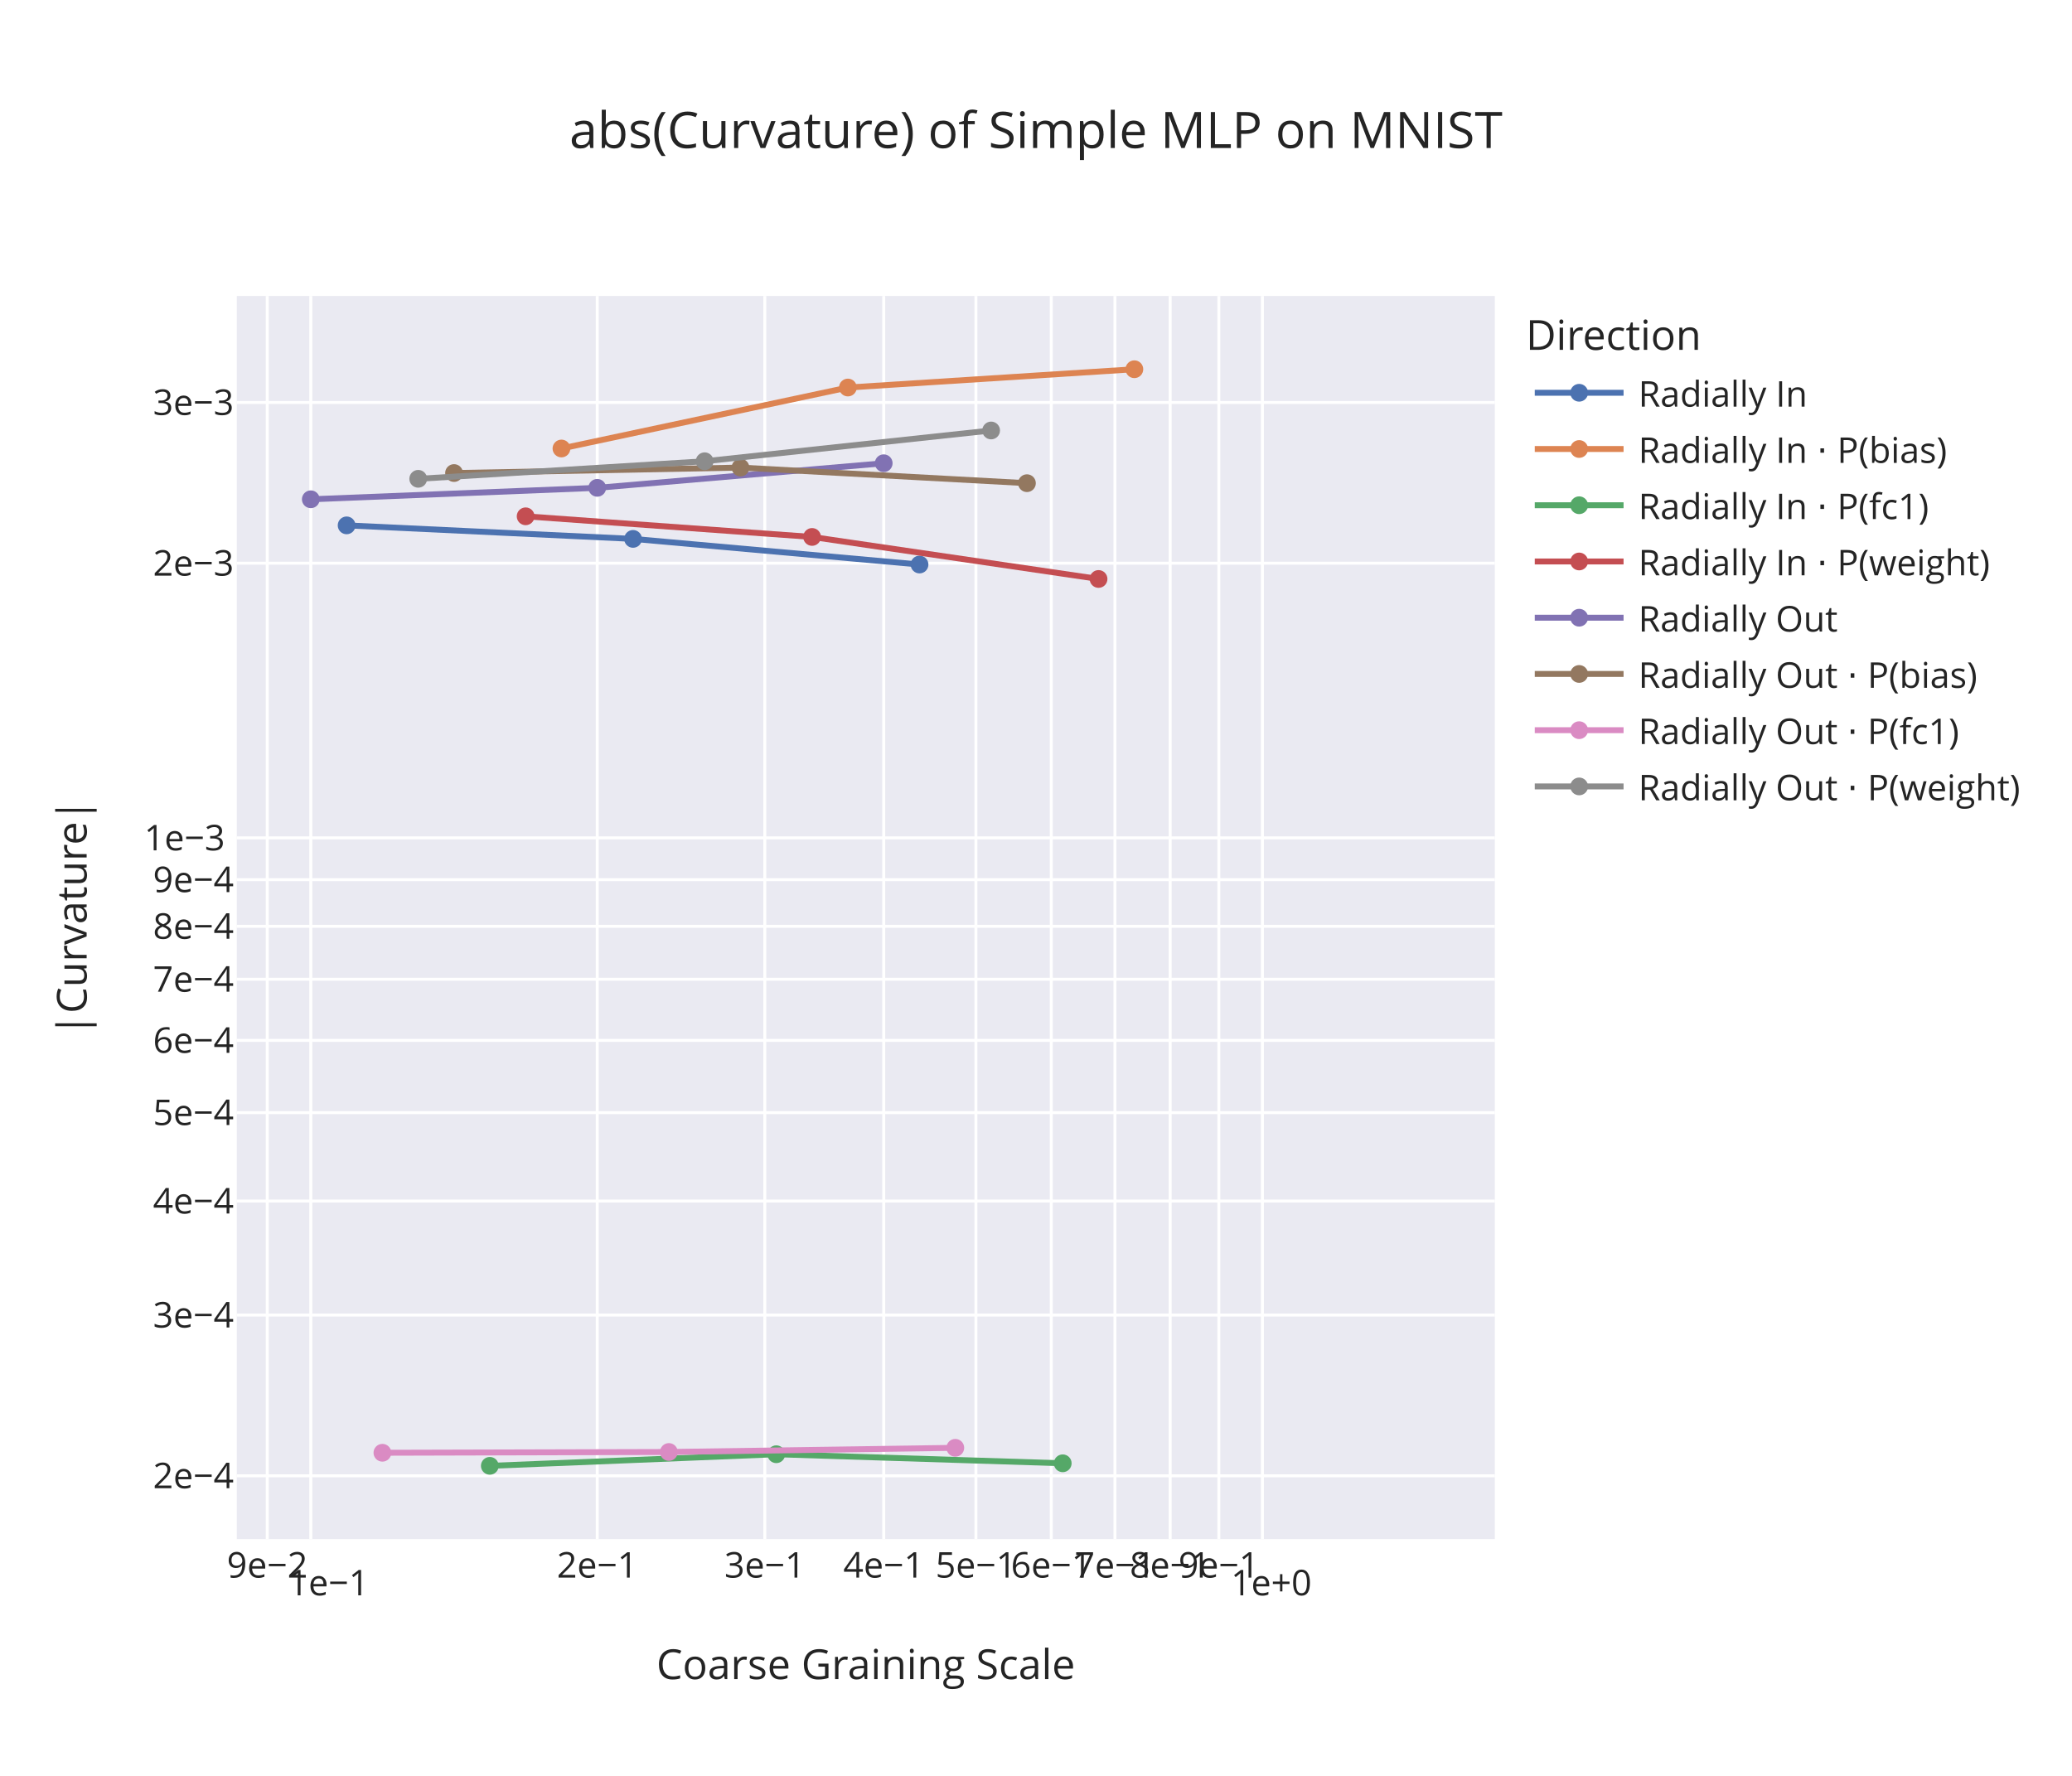
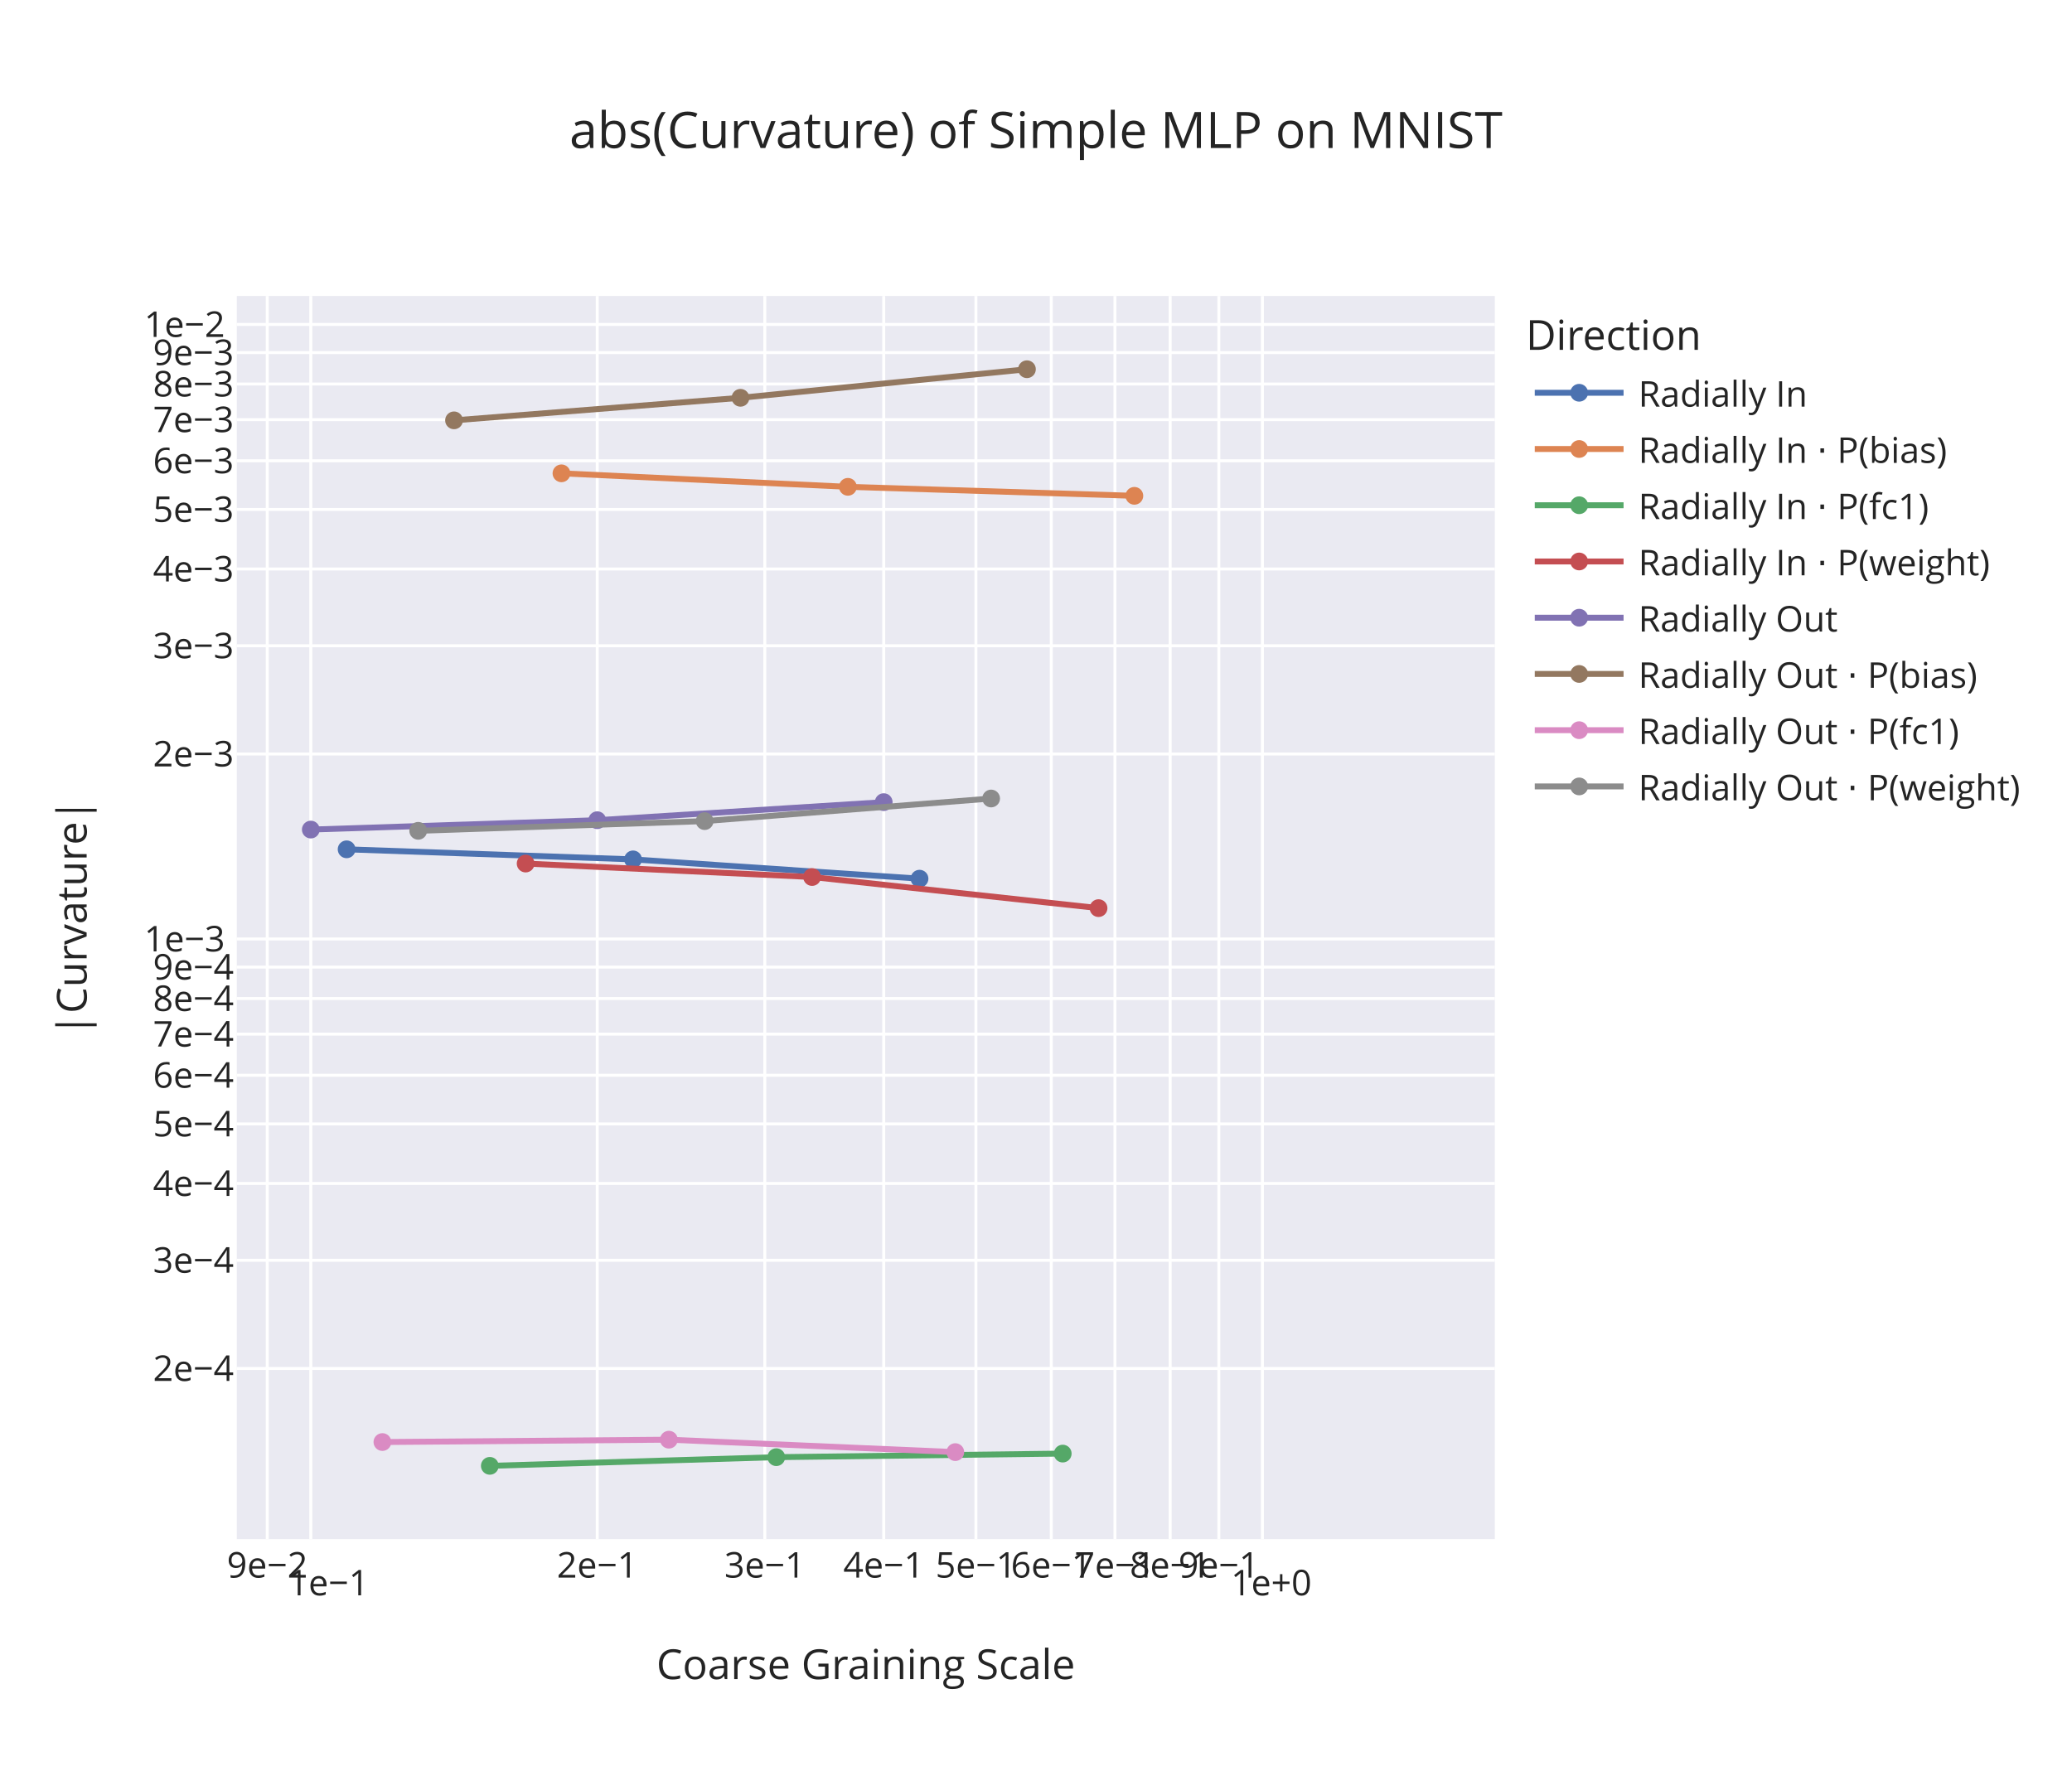
<svg xmlns="http://www.w3.org/2000/svg" class="main-svg" width="700" height="600" style="" viewBox="0 0 700 600">
  <rect x="0" y="0" width="700" height="600" style="fill: rgb(255, 255, 255); fill-opacity: 1;" />
-   <defs id="defs-82011e">
+   <defs id="defs-c6f35c">
    <g class="clips">
-       <clipPath id="clip82011exyplot" class="plotclip">
+       <clipPath id="clipc6f35cxyplot" class="plotclip">
        <rect width="425" height="420" />
      </clipPath>
-       <clipPath class="axesclip" id="clip82011ex">
+       <clipPath class="axesclip" id="clipc6f35cx">
        <rect x="80" y="0" width="425" height="600" />
      </clipPath>
-       <clipPath class="axesclip" id="clip82011ey">
+       <clipPath class="axesclip" id="clipc6f35cy">
        <rect x="0" y="100" width="700" height="420" />
      </clipPath>
-       <clipPath class="axesclip" id="clip82011exy">
+       <clipPath class="axesclip" id="clipc6f35cxy">
        <rect x="80" y="100" width="425" height="420" />
      </clipPath>
    </g>
    <g class="gradients" />
    <g class="patterns" />
  </defs>
  <g class="bglayer">
    <rect class="bg" x="80" y="100" width="425" height="420" style="fill: rgb(234, 234, 242); fill-opacity: 1; stroke-width: 0;" />
  </g>
  <g class="layer-below">
    <g class="imagelayer" />
    <g class="shapelayer" />
  </g>
  <g class="cartesianlayer">
    <g class="subplot xy">
      <g class="layer-subplot">
        <g class="shapelayer" />
        <g class="imagelayer" />
      </g>
      <g class="minor-gridlayer">
        <g class="x" />
        <g class="y" />
      </g>
      <g class="gridlayer">
        <g class="x">
          <path class="xgrid crisp" transform="translate(90.29,0)" d="M0,100v420" style="stroke: rgb(255, 255, 255); stroke-opacity: 1; stroke-width: 1px;" />
          <path class="xgrid crisp" transform="translate(105,0)" d="M0,100v420" style="stroke: rgb(255, 255, 255); stroke-opacity: 1; stroke-width: 1px;" />
          <path class="xgrid crisp" transform="translate(201.77,0)" d="M0,100v420" style="stroke: rgb(255, 255, 255); stroke-opacity: 1; stroke-width: 1px;" />
          <path class="xgrid crisp" transform="translate(258.38,0)" d="M0,100v420" style="stroke: rgb(255, 255, 255); stroke-opacity: 1; stroke-width: 1px;" />
          <path class="xgrid crisp" transform="translate(298.55,0)" d="M0,100v420" style="stroke: rgb(255, 255, 255); stroke-opacity: 1; stroke-width: 1px;" />
          <path class="xgrid crisp" transform="translate(329.7,0)" d="M0,100v420" style="stroke: rgb(255, 255, 255); stroke-opacity: 1; stroke-width: 1px;" />
          <path class="xgrid crisp" transform="translate(355.16,0)" d="M0,100v420" style="stroke: rgb(255, 255, 255); stroke-opacity: 1; stroke-width: 1px;" />
          <path class="xgrid crisp" transform="translate(376.68,0)" d="M0,100v420" style="stroke: rgb(255, 255, 255); stroke-opacity: 1; stroke-width: 1px;" />
          <path class="xgrid crisp" transform="translate(395.32,0)" d="M0,100v420" style="stroke: rgb(255, 255, 255); stroke-opacity: 1; stroke-width: 1px;" />
          <path class="xgrid crisp" transform="translate(411.77,0)" d="M0,100v420" style="stroke: rgb(255, 255, 255); stroke-opacity: 1; stroke-width: 1px;" />
          <path class="xgrid crisp" transform="translate(426.48,0)" d="M0,100v420" style="stroke: rgb(255, 255, 255); stroke-opacity: 1; stroke-width: 1px;" />
        </g>
        <g class="y">
-           <path class="ygrid crisp" transform="translate(0,498.61)" d="M80,0h425" style="stroke: rgb(255, 255, 255); stroke-opacity: 1; stroke-width: 1px;" />
-           <path class="ygrid crisp" transform="translate(0,444.31)" d="M80,0h425" style="stroke: rgb(255, 255, 255); stroke-opacity: 1; stroke-width: 1px;" />
-           <path class="ygrid crisp" transform="translate(0,405.79)" d="M80,0h425" style="stroke: rgb(255, 255, 255); stroke-opacity: 1; stroke-width: 1px;" />
-           <path class="ygrid crisp" transform="translate(0,375.91)" d="M80,0h425" style="stroke: rgb(255, 255, 255); stroke-opacity: 1; stroke-width: 1px;" />
-           <path class="ygrid crisp" transform="translate(0,351.5)" d="M80,0h425" style="stroke: rgb(255, 255, 255); stroke-opacity: 1; stroke-width: 1px;" />
-           <path class="ygrid crisp" transform="translate(0,330.85)" d="M80,0h425" style="stroke: rgb(255, 255, 255); stroke-opacity: 1; stroke-width: 1px;" />
-           <path class="ygrid crisp" transform="translate(0,312.97)" d="M80,0h425" style="stroke: rgb(255, 255, 255); stroke-opacity: 1; stroke-width: 1px;" />
-           <path class="ygrid crisp" transform="translate(0,297.2)" d="M80,0h425" style="stroke: rgb(255, 255, 255); stroke-opacity: 1; stroke-width: 1px;" />
-           <path class="ygrid crisp" transform="translate(0,283.09)" d="M80,0h425" style="stroke: rgb(255, 255, 255); stroke-opacity: 1; stroke-width: 1px;" />
-           <path class="ygrid crisp" transform="translate(0,190.28)" d="M80,0h425" style="stroke: rgb(255, 255, 255); stroke-opacity: 1; stroke-width: 1px;" />
-           <path class="ygrid crisp" transform="translate(0,135.98)" d="M80,0h425" style="stroke: rgb(255, 255, 255); stroke-opacity: 1; stroke-width: 1px;" />
+           <path class="ygrid crisp" transform="translate(0,462.35)" d="M80,0h425" style="stroke: rgb(255, 255, 255); stroke-opacity: 1; stroke-width: 1px;" />
+           <path class="ygrid crisp" transform="translate(0,425.79)" d="M80,0h425" style="stroke: rgb(255, 255, 255); stroke-opacity: 1; stroke-width: 1px;" />
+           <path class="ygrid crisp" transform="translate(0,399.85)" d="M80,0h425" style="stroke: rgb(255, 255, 255); stroke-opacity: 1; stroke-width: 1px;" />
+           <path class="ygrid crisp" transform="translate(0,379.73)" d="M80,0h425" style="stroke: rgb(255, 255, 255); stroke-opacity: 1; stroke-width: 1px;" />
+           <path class="ygrid crisp" transform="translate(0,363.29)" d="M80,0h425" style="stroke: rgb(255, 255, 255); stroke-opacity: 1; stroke-width: 1px;" />
+           <path class="ygrid crisp" transform="translate(0,349.39)" d="M80,0h425" style="stroke: rgb(255, 255, 255); stroke-opacity: 1; stroke-width: 1px;" />
+           <path class="ygrid crisp" transform="translate(0,337.36)" d="M80,0h425" style="stroke: rgb(255, 255, 255); stroke-opacity: 1; stroke-width: 1px;" />
+           <path class="ygrid crisp" transform="translate(0,326.74)" d="M80,0h425" style="stroke: rgb(255, 255, 255); stroke-opacity: 1; stroke-width: 1px;" />
+           <path class="ygrid crisp" transform="translate(0,317.24)" d="M80,0h425" style="stroke: rgb(255, 255, 255); stroke-opacity: 1; stroke-width: 1px;" />
+           <path class="ygrid crisp" transform="translate(0,254.74)" d="M80,0h425" style="stroke: rgb(255, 255, 255); stroke-opacity: 1; stroke-width: 1px;" />
+           <path class="ygrid crisp" transform="translate(0,218.18)" d="M80,0h425" style="stroke: rgb(255, 255, 255); stroke-opacity: 1; stroke-width: 1px;" />
+           <path class="ygrid crisp" transform="translate(0,192.24)" d="M80,0h425" style="stroke: rgb(255, 255, 255); stroke-opacity: 1; stroke-width: 1px;" />
+           <path class="ygrid crisp" transform="translate(0,172.12)" d="M80,0h425" style="stroke: rgb(255, 255, 255); stroke-opacity: 1; stroke-width: 1px;" />
+           <path class="ygrid crisp" transform="translate(0,155.68)" d="M80,0h425" style="stroke: rgb(255, 255, 255); stroke-opacity: 1; stroke-width: 1px;" />
+           <path class="ygrid crisp" transform="translate(0,141.78)" d="M80,0h425" style="stroke: rgb(255, 255, 255); stroke-opacity: 1; stroke-width: 1px;" />
+           <path class="ygrid crisp" transform="translate(0,129.74)" d="M80,0h425" style="stroke: rgb(255, 255, 255); stroke-opacity: 1; stroke-width: 1px;" />
+           <path class="ygrid crisp" transform="translate(0,119.12)" d="M80,0h425" style="stroke: rgb(255, 255, 255); stroke-opacity: 1; stroke-width: 1px;" />
+           <path class="ygrid crisp" transform="translate(0,109.62)" d="M80,0h425" style="stroke: rgb(255, 255, 255); stroke-opacity: 1; stroke-width: 1px;" />
        </g>
      </g>
      <g class="zerolinelayer" />
      <g class="layer-between">
        <g class="shapelayer" />
        <g class="imagelayer" />
      </g>
      <path class="xlines-below" />
      <path class="ylines-below" />
      <g class="overlines-below" />
      <g class="xaxislayer-below" />
      <g class="yaxislayer-below" />
      <g class="overaxes-below" />
-       <g class="plot" transform="translate(80,100)" clip-path="url(#clip82011exyplot)">
+       <g class="plot" transform="translate(80,100)" clip-path="url(#clipc6f35cxyplot)">
        <g class="scatterlayer mlayer">
-           <g class="trace scatter trace6fcecc" style="stroke-miterlimit: 2; opacity: 1;">
-             <g class="fills" />
-             <g class="errorbars" />
-             <g class="lines">
-               <path class="js-line" d="M37.1,77.5L133.87,82.07L230.65,90.73" style="vector-effect: none; fill: none; stroke: rgb(76, 114, 176); stroke-opacity: 1; stroke-width: 2px; opacity: 1;" />
-             </g>
-             <g class="points">
-               <path class="point" transform="translate(37.1,77.5)" d="M3,0A3,3 0 1,1 0,-3A3,3 0 0,1 3,0Z" style="opacity: 1; stroke-width: 0px; fill: rgb(76, 114, 176); fill-opacity: 1;" />
-               <path class="point" transform="translate(133.87,82.07)" d="M3,0A3,3 0 1,1 0,-3A3,3 0 0,1 3,0Z" style="opacity: 1; stroke-width: 0px; fill: rgb(76, 114, 176); fill-opacity: 1;" />
-               <path class="point" transform="translate(230.65,90.73)" d="M3,0A3,3 0 1,1 0,-3A3,3 0 0,1 3,0Z" style="opacity: 1; stroke-width: 0px; fill: rgb(76, 114, 176); fill-opacity: 1;" />
-             </g>
-             <g class="text" />
-           </g>
-           <g class="trace scatter trace7fd106" style="stroke-miterlimit: 2; opacity: 1;">
-             <g class="fills" />
-             <g class="errorbars" />
-             <g class="lines">
-               <path class="js-line" d="M109.68,51.53L206.45,30.93L303.23,24.75" style="vector-effect: none; fill: none; stroke: rgb(221, 132, 82); stroke-opacity: 1; stroke-width: 2px; opacity: 1;" />
-             </g>
-             <g class="points">
-               <path class="point" transform="translate(109.68,51.53)" d="M3,0A3,3 0 1,1 0,-3A3,3 0 0,1 3,0Z" style="opacity: 1; stroke-width: 0px; fill: rgb(221, 132, 82); fill-opacity: 1;" />
-               <path class="point" transform="translate(206.45,30.93)" d="M3,0A3,3 0 1,1 0,-3A3,3 0 0,1 3,0Z" style="opacity: 1; stroke-width: 0px; fill: rgb(221, 132, 82); fill-opacity: 1;" />
-               <path class="point" transform="translate(303.23,24.75)" d="M3,0A3,3 0 1,1 0,-3A3,3 0 0,1 3,0Z" style="opacity: 1; stroke-width: 0px; fill: rgb(221, 132, 82); fill-opacity: 1;" />
-             </g>
-             <g class="text" />
-           </g>
-           <g class="trace scatter tracece3766" style="stroke-miterlimit: 2; opacity: 1;">
-             <g class="fills" />
-             <g class="errorbars" />
-             <g class="lines">
-               <path class="js-line" d="M85.48,395.25L182.26,391.33L279.03,394.39" style="vector-effect: none; fill: none; stroke: rgb(85, 168, 104); stroke-opacity: 1; stroke-width: 2px; opacity: 1;" />
+           <g class="trace scatter traceed9db6" style="stroke-miterlimit: 2; opacity: 1;">
+             <g class="fills" />
+             <g class="errorbars" />
+             <g class="lines">
+               <path class="js-line" d="M37.1,186.95L133.87,190.35L230.65,196.87" style="vector-effect: none; fill: none; stroke: rgb(76, 114, 176); stroke-opacity: 1; stroke-width: 2px; opacity: 1;" />
+             </g>
+             <g class="points">
+               <path class="point" transform="translate(37.1,186.95)" d="M3,0A3,3 0 1,1 0,-3A3,3 0 0,1 3,0Z" style="opacity: 1; stroke-width: 0px; fill: rgb(76, 114, 176); fill-opacity: 1;" />
+               <path class="point" transform="translate(133.87,190.35)" d="M3,0A3,3 0 1,1 0,-3A3,3 0 0,1 3,0Z" style="opacity: 1; stroke-width: 0px; fill: rgb(76, 114, 176); fill-opacity: 1;" />
+               <path class="point" transform="translate(230.65,196.87)" d="M3,0A3,3 0 1,1 0,-3A3,3 0 0,1 3,0Z" style="opacity: 1; stroke-width: 0px; fill: rgb(76, 114, 176); fill-opacity: 1;" />
+             </g>
+             <g class="text" />
+           </g>
+           <g class="trace scatter tracef8fa73" style="stroke-miterlimit: 2; opacity: 1;">
+             <g class="fills" />
+             <g class="errorbars" />
+             <g class="lines">
+               <path class="js-line" d="M109.68,59.92L206.45,64.48L303.23,67.52" style="vector-effect: none; fill: none; stroke: rgb(221, 132, 82); stroke-opacity: 1; stroke-width: 2px; opacity: 1;" />
+             </g>
+             <g class="points">
+               <path class="point" transform="translate(109.68,59.92)" d="M3,0A3,3 0 1,1 0,-3A3,3 0 0,1 3,0Z" style="opacity: 1; stroke-width: 0px; fill: rgb(221, 132, 82); fill-opacity: 1;" />
+               <path class="point" transform="translate(206.45,64.48)" d="M3,0A3,3 0 1,1 0,-3A3,3 0 0,1 3,0Z" style="opacity: 1; stroke-width: 0px; fill: rgb(221, 132, 82); fill-opacity: 1;" />
+               <path class="point" transform="translate(303.23,67.52)" d="M3,0A3,3 0 1,1 0,-3A3,3 0 0,1 3,0Z" style="opacity: 1; stroke-width: 0px; fill: rgb(221, 132, 82); fill-opacity: 1;" />
+             </g>
+             <g class="text" />
+           </g>
+           <g class="trace scatter trace985f69" style="stroke-miterlimit: 2; opacity: 1;">
+             <g class="fills" />
+             <g class="errorbars" />
+             <g class="lines">
+               <path class="js-line" d="M85.48,395.25L182.26,392.32L279.03,391.11" style="vector-effect: none; fill: none; stroke: rgb(85, 168, 104); stroke-opacity: 1; stroke-width: 2px; opacity: 1;" />
            </g>
            <g class="points">
              <path class="point" transform="translate(85.48,395.25)" d="M3,0A3,3 0 1,1 0,-3A3,3 0 0,1 3,0Z" style="opacity: 1; stroke-width: 0px; fill: rgb(85, 168, 104); fill-opacity: 1;" />
-               <path class="point" transform="translate(182.26,391.33)" d="M3,0A3,3 0 1,1 0,-3A3,3 0 0,1 3,0Z" style="opacity: 1; stroke-width: 0px; fill: rgb(85, 168, 104); fill-opacity: 1;" />
-               <path class="point" transform="translate(279.03,394.39)" d="M3,0A3,3 0 1,1 0,-3A3,3 0 0,1 3,0Z" style="opacity: 1; stroke-width: 0px; fill: rgb(85, 168, 104); fill-opacity: 1;" />
-             </g>
-             <g class="text" />
-           </g>
-           <g class="trace scatter trace4b8c9d" style="stroke-miterlimit: 2; opacity: 1;">
-             <g class="fills" />
-             <g class="errorbars" />
-             <g class="lines">
-               <path class="js-line" d="M97.58,74.44L194.35,81.41L291.13,95.61" style="vector-effect: none; fill: none; stroke: rgb(196, 78, 82); stroke-opacity: 1; stroke-width: 2px; opacity: 1;" />
-             </g>
-             <g class="points">
-               <path class="point" transform="translate(97.58,74.44)" d="M3,0A3,3 0 1,1 0,-3A3,3 0 0,1 3,0Z" style="opacity: 1; stroke-width: 0px; fill: rgb(196, 78, 82); fill-opacity: 1;" />
-               <path class="point" transform="translate(194.35,81.41)" d="M3,0A3,3 0 1,1 0,-3A3,3 0 0,1 3,0Z" style="opacity: 1; stroke-width: 0px; fill: rgb(196, 78, 82); fill-opacity: 1;" />
-               <path class="point" transform="translate(291.13,95.61)" d="M3,0A3,3 0 1,1 0,-3A3,3 0 0,1 3,0Z" style="opacity: 1; stroke-width: 0px; fill: rgb(196, 78, 82); fill-opacity: 1;" />
-             </g>
-             <g class="text" />
-           </g>
-           <g class="trace scatter traced49576" style="stroke-miterlimit: 2; opacity: 1;">
-             <g class="fills" />
-             <g class="errorbars" />
-             <g class="lines">
-               <path class="js-line" d="M25,68.69L121.77,64.82L218.55,56.51" style="vector-effect: none; fill: none; stroke: rgb(129, 114, 179); stroke-opacity: 1; stroke-width: 2px; opacity: 1;" />
-             </g>
-             <g class="points">
-               <path class="point" transform="translate(25,68.69)" d="M3,0A3,3 0 1,1 0,-3A3,3 0 0,1 3,0Z" style="opacity: 1; stroke-width: 0px; fill: rgb(129, 114, 179); fill-opacity: 1;" />
-               <path class="point" transform="translate(121.77,64.82)" d="M3,0A3,3 0 1,1 0,-3A3,3 0 0,1 3,0Z" style="opacity: 1; stroke-width: 0px; fill: rgb(129, 114, 179); fill-opacity: 1;" />
-               <path class="point" transform="translate(218.55,56.51)" d="M3,0A3,3 0 1,1 0,-3A3,3 0 0,1 3,0Z" style="opacity: 1; stroke-width: 0px; fill: rgb(129, 114, 179); fill-opacity: 1;" />
-             </g>
-             <g class="text" />
-           </g>
-           <g class="trace scatter trace30a9d6" style="stroke-miterlimit: 2; opacity: 1;">
-             <g class="fills" />
-             <g class="errorbars" />
-             <g class="lines">
-               <path class="js-line" d="M73.39,59.82L170.16,57.98L266.94,63.25" style="vector-effect: none; fill: none; stroke: rgb(147, 120, 96); stroke-opacity: 1; stroke-width: 2px; opacity: 1;" />
-             </g>
-             <g class="points">
-               <path class="point" transform="translate(73.39,59.82)" d="M3,0A3,3 0 1,1 0,-3A3,3 0 0,1 3,0Z" style="opacity: 1; stroke-width: 0px; fill: rgb(147, 120, 96); fill-opacity: 1;" />
-               <path class="point" transform="translate(170.16,57.98)" d="M3,0A3,3 0 1,1 0,-3A3,3 0 0,1 3,0Z" style="opacity: 1; stroke-width: 0px; fill: rgb(147, 120, 96); fill-opacity: 1;" />
-               <path class="point" transform="translate(266.94,63.25)" d="M3,0A3,3 0 1,1 0,-3A3,3 0 0,1 3,0Z" style="opacity: 1; stroke-width: 0px; fill: rgb(147, 120, 96); fill-opacity: 1;" />
-             </g>
-             <g class="text" />
-           </g>
-           <g class="trace scatter trace7ef0ff" style="stroke-miterlimit: 2; opacity: 1;">
-             <g class="fills" />
-             <g class="errorbars" />
-             <g class="lines">
-               <path class="js-line" d="M49.19,390.83L145.97,390.57L242.74,389.16" style="vector-effect: none; fill: none; stroke: rgb(218, 139, 195); stroke-opacity: 1; stroke-width: 2px; opacity: 1;" />
-             </g>
-             <g class="points">
-               <path class="point" transform="translate(49.19,390.83)" d="M3,0A3,3 0 1,1 0,-3A3,3 0 0,1 3,0Z" style="opacity: 1; stroke-width: 0px; fill: rgb(218, 139, 195); fill-opacity: 1;" />
-               <path class="point" transform="translate(145.97,390.57)" d="M3,0A3,3 0 1,1 0,-3A3,3 0 0,1 3,0Z" style="opacity: 1; stroke-width: 0px; fill: rgb(218, 139, 195); fill-opacity: 1;" />
-               <path class="point" transform="translate(242.74,389.16)" d="M3,0A3,3 0 1,1 0,-3A3,3 0 0,1 3,0Z" style="opacity: 1; stroke-width: 0px; fill: rgb(218, 139, 195); fill-opacity: 1;" />
-             </g>
-             <g class="text" />
-           </g>
-           <g class="trace scatter traceb7756c" style="stroke-miterlimit: 2; opacity: 1;">
-             <g class="fills" />
-             <g class="errorbars" />
-             <g class="lines">
-               <path class="js-line" d="M61.29,61.77L158.06,55.84L254.84,45.44" style="vector-effect: none; fill: none; stroke: rgb(140, 140, 140); stroke-opacity: 1; stroke-width: 2px; opacity: 1;" />
-             </g>
-             <g class="points">
-               <path class="point" transform="translate(61.29,61.77)" d="M3,0A3,3 0 1,1 0,-3A3,3 0 0,1 3,0Z" style="opacity: 1; stroke-width: 0px; fill: rgb(140, 140, 140); fill-opacity: 1;" />
-               <path class="point" transform="translate(158.06,55.84)" d="M3,0A3,3 0 1,1 0,-3A3,3 0 0,1 3,0Z" style="opacity: 1; stroke-width: 0px; fill: rgb(140, 140, 140); fill-opacity: 1;" />
-               <path class="point" transform="translate(254.84,45.44)" d="M3,0A3,3 0 1,1 0,-3A3,3 0 0,1 3,0Z" style="opacity: 1; stroke-width: 0px; fill: rgb(140, 140, 140); fill-opacity: 1;" />
+               <path class="point" transform="translate(182.26,392.32)" d="M3,0A3,3 0 1,1 0,-3A3,3 0 0,1 3,0Z" style="opacity: 1; stroke-width: 0px; fill: rgb(85, 168, 104); fill-opacity: 1;" />
+               <path class="point" transform="translate(279.03,391.11)" d="M3,0A3,3 0 1,1 0,-3A3,3 0 0,1 3,0Z" style="opacity: 1; stroke-width: 0px; fill: rgb(85, 168, 104); fill-opacity: 1;" />
+             </g>
+             <g class="text" />
+           </g>
+           <g class="trace scatter tracebc43c8" style="stroke-miterlimit: 2; opacity: 1;">
+             <g class="fills" />
+             <g class="errorbars" />
+             <g class="lines">
+               <path class="js-line" d="M97.58,191.76L194.35,196.31L291.13,206.82" style="vector-effect: none; fill: none; stroke: rgb(196, 78, 82); stroke-opacity: 1; stroke-width: 2px; opacity: 1;" />
+             </g>
+             <g class="points">
+               <path class="point" transform="translate(97.58,191.76)" d="M3,0A3,3 0 1,1 0,-3A3,3 0 0,1 3,0Z" style="opacity: 1; stroke-width: 0px; fill: rgb(196, 78, 82); fill-opacity: 1;" />
+               <path class="point" transform="translate(194.35,196.31)" d="M3,0A3,3 0 1,1 0,-3A3,3 0 0,1 3,0Z" style="opacity: 1; stroke-width: 0px; fill: rgb(196, 78, 82); fill-opacity: 1;" />
+               <path class="point" transform="translate(291.13,206.82)" d="M3,0A3,3 0 1,1 0,-3A3,3 0 0,1 3,0Z" style="opacity: 1; stroke-width: 0px; fill: rgb(196, 78, 82); fill-opacity: 1;" />
+             </g>
+             <g class="text" />
+           </g>
+           <g class="trace scatter tracee7339c" style="stroke-miterlimit: 2; opacity: 1;">
+             <g class="fills" />
+             <g class="errorbars" />
+             <g class="lines">
+               <path class="js-line" d="M25,180.28L121.77,177.11L218.55,171.01" style="vector-effect: none; fill: none; stroke: rgb(129, 114, 179); stroke-opacity: 1; stroke-width: 2px; opacity: 1;" />
+             </g>
+             <g class="points">
+               <path class="point" transform="translate(25,180.28)" d="M3,0A3,3 0 1,1 0,-3A3,3 0 0,1 3,0Z" style="opacity: 1; stroke-width: 0px; fill: rgb(129, 114, 179); fill-opacity: 1;" />
+               <path class="point" transform="translate(121.77,177.11)" d="M3,0A3,3 0 1,1 0,-3A3,3 0 0,1 3,0Z" style="opacity: 1; stroke-width: 0px; fill: rgb(129, 114, 179); fill-opacity: 1;" />
+               <path class="point" transform="translate(218.55,171.01)" d="M3,0A3,3 0 1,1 0,-3A3,3 0 0,1 3,0Z" style="opacity: 1; stroke-width: 0px; fill: rgb(129, 114, 179); fill-opacity: 1;" />
+             </g>
+             <g class="text" />
+           </g>
+           <g class="trace scatter trace3d7712" style="stroke-miterlimit: 2; opacity: 1;">
+             <g class="fills" />
+             <g class="errorbars" />
+             <g class="lines">
+               <path class="js-line" d="M73.39,42.02L170.16,34.4L266.94,24.75" style="vector-effect: none; fill: none; stroke: rgb(147, 120, 96); stroke-opacity: 1; stroke-width: 2px; opacity: 1;" />
+             </g>
+             <g class="points">
+               <path class="point" transform="translate(73.39,42.02)" d="M3,0A3,3 0 1,1 0,-3A3,3 0 0,1 3,0Z" style="opacity: 1; stroke-width: 0px; fill: rgb(147, 120, 96); fill-opacity: 1;" />
+               <path class="point" transform="translate(170.16,34.4)" d="M3,0A3,3 0 1,1 0,-3A3,3 0 0,1 3,0Z" style="opacity: 1; stroke-width: 0px; fill: rgb(147, 120, 96); fill-opacity: 1;" />
+               <path class="point" transform="translate(266.94,24.75)" d="M3,0A3,3 0 1,1 0,-3A3,3 0 0,1 3,0Z" style="opacity: 1; stroke-width: 0px; fill: rgb(147, 120, 96); fill-opacity: 1;" />
+             </g>
+             <g class="text" />
+           </g>
+           <g class="trace scatter trace1e20c1" style="stroke-miterlimit: 2; opacity: 1;">
+             <g class="fills" />
+             <g class="errorbars" />
+             <g class="lines">
+               <path class="js-line" d="M49.19,387.21L145.97,386.41L242.74,390.61" style="vector-effect: none; fill: none; stroke: rgb(218, 139, 195); stroke-opacity: 1; stroke-width: 2px; opacity: 1;" />
+             </g>
+             <g class="points">
+               <path class="point" transform="translate(49.19,387.21)" d="M3,0A3,3 0 1,1 0,-3A3,3 0 0,1 3,0Z" style="opacity: 1; stroke-width: 0px; fill: rgb(218, 139, 195); fill-opacity: 1;" />
+               <path class="point" transform="translate(145.97,386.41)" d="M3,0A3,3 0 1,1 0,-3A3,3 0 0,1 3,0Z" style="opacity: 1; stroke-width: 0px; fill: rgb(218, 139, 195); fill-opacity: 1;" />
+               <path class="point" transform="translate(242.74,390.61)" d="M3,0A3,3 0 1,1 0,-3A3,3 0 0,1 3,0Z" style="opacity: 1; stroke-width: 0px; fill: rgb(218, 139, 195); fill-opacity: 1;" />
+             </g>
+             <g class="text" />
+           </g>
+           <g class="trace scatter trace1580a6" style="stroke-miterlimit: 2; opacity: 1;">
+             <g class="fills" />
+             <g class="errorbars" />
+             <g class="lines">
+               <path class="js-line" d="M61.29,180.7L158.06,177.42L254.84,169.78" style="vector-effect: none; fill: none; stroke: rgb(140, 140, 140); stroke-opacity: 1; stroke-width: 2px; opacity: 1;" />
+             </g>
+             <g class="points">
+               <path class="point" transform="translate(61.29,180.7)" d="M3,0A3,3 0 1,1 0,-3A3,3 0 0,1 3,0Z" style="opacity: 1; stroke-width: 0px; fill: rgb(140, 140, 140); fill-opacity: 1;" />
+               <path class="point" transform="translate(158.06,177.42)" d="M3,0A3,3 0 1,1 0,-3A3,3 0 0,1 3,0Z" style="opacity: 1; stroke-width: 0px; fill: rgb(140, 140, 140); fill-opacity: 1;" />
+               <path class="point" transform="translate(254.84,169.78)" d="M3,0A3,3 0 1,1 0,-3A3,3 0 0,1 3,0Z" style="opacity: 1; stroke-width: 0px; fill: rgb(140, 140, 140); fill-opacity: 1;" />
            </g>
            <g class="text" />
          </g>
        </g>
      </g>
      <g class="overplot" />
      <path class="xlines-above crisp" d="M0,0" style="fill: none;" />
      <path class="ylines-above crisp" d="M0,0" style="fill: none;" />
      <g class="overlines-above" />
      <g class="xaxislayer-above">
        <g class="xtick">
          <text text-anchor="middle" x="0" y="533" transform="translate(90.29,0)" style="font-family: 'Open Sans', verdana, arial, sans-serif; font-size: 12px; fill: rgb(36, 36, 36); fill-opacity: 1; white-space: pre; opacity: 1;">9e−2</text>
        </g>
        <g class="xtick">
          <text text-anchor="middle" x="6" y="539" style="font-family: 'Open Sans', verdana, arial, sans-serif; font-size: 12px; fill: rgb(36, 36, 36); fill-opacity: 1; white-space: pre; opacity: 1;" transform="translate(105,0)">1e−1</text>
        </g>
        <g class="xtick">
          <text text-anchor="middle" x="0" y="533" style="font-family: 'Open Sans', verdana, arial, sans-serif; font-size: 12px; fill: rgb(36, 36, 36); fill-opacity: 1; white-space: pre; opacity: 1;" transform="translate(201.77,0)">2e−1</text>
        </g>
        <g class="xtick">
          <text text-anchor="middle" x="0" y="533" style="font-family: 'Open Sans', verdana, arial, sans-serif; font-size: 12px; fill: rgb(36, 36, 36); fill-opacity: 1; white-space: pre; opacity: 1;" transform="translate(258.38,0)">3e−1</text>
        </g>
        <g class="xtick">
          <text text-anchor="middle" x="0" y="533" style="font-family: 'Open Sans', verdana, arial, sans-serif; font-size: 12px; fill: rgb(36, 36, 36); fill-opacity: 1; white-space: pre; opacity: 1;" transform="translate(298.55,0)">4e−1</text>
        </g>
        <g class="xtick">
          <text text-anchor="middle" x="0" y="533" style="font-family: 'Open Sans', verdana, arial, sans-serif; font-size: 12px; fill: rgb(36, 36, 36); fill-opacity: 1; white-space: pre; opacity: 1;" transform="translate(329.7,0)">5e−1</text>
        </g>
        <g class="xtick">
          <text text-anchor="middle" x="0" y="533" style="font-family: 'Open Sans', verdana, arial, sans-serif; font-size: 12px; fill: rgb(36, 36, 36); fill-opacity: 1; white-space: pre; opacity: 1;" transform="translate(355.16,0)">6e−1</text>
        </g>
        <g class="xtick">
          <text text-anchor="middle" x="0" y="533" style="font-family: 'Open Sans', verdana, arial, sans-serif; font-size: 12px; fill: rgb(36, 36, 36); fill-opacity: 1; white-space: pre; opacity: 1;" transform="translate(376.68,0)">7e−1</text>
        </g>
        <g class="xtick">
          <text text-anchor="middle" x="0" y="533" style="font-family: 'Open Sans', verdana, arial, sans-serif; font-size: 12px; fill: rgb(36, 36, 36); fill-opacity: 1; white-space: pre; opacity: 1;" transform="translate(395.32,0)">8e−1</text>
        </g>
        <g class="xtick">
          <text text-anchor="middle" x="0" y="533" style="font-family: 'Open Sans', verdana, arial, sans-serif; font-size: 12px; fill: rgb(36, 36, 36); fill-opacity: 1; white-space: pre; opacity: 1;" transform="translate(411.77,0)">9e−1</text>
        </g>
        <g class="xtick">
          <text text-anchor="middle" x="3" y="539" style="font-family: 'Open Sans', verdana, arial, sans-serif; font-size: 12px; fill: rgb(36, 36, 36); fill-opacity: 1; white-space: pre; opacity: 1;" transform="translate(426.48,0)">1e+0</text>
        </g>
      </g>
      <g class="yaxislayer-above">
        <g class="ytick">
-           <text text-anchor="end" x="79" y="4.2" transform="translate(0,498.61)" style="font-family: 'Open Sans', verdana, arial, sans-serif; font-size: 12px; fill: rgb(36, 36, 36); fill-opacity: 1; white-space: pre; opacity: 1;">2e−4</text>
-         </g>
-         <g class="ytick">
-           <text text-anchor="end" x="79" y="4.2" style="font-family: 'Open Sans', verdana, arial, sans-serif; font-size: 12px; fill: rgb(36, 36, 36); fill-opacity: 1; white-space: pre; opacity: 1;" transform="translate(0,444.31)">3e−4</text>
-         </g>
-         <g class="ytick">
-           <text text-anchor="end" x="79" y="4.2" style="font-family: 'Open Sans', verdana, arial, sans-serif; font-size: 12px; fill: rgb(36, 36, 36); fill-opacity: 1; white-space: pre; opacity: 1;" transform="translate(0,405.79)">4e−4</text>
-         </g>
-         <g class="ytick">
-           <text text-anchor="end" x="79" y="4.2" style="font-family: 'Open Sans', verdana, arial, sans-serif; font-size: 12px; fill: rgb(36, 36, 36); fill-opacity: 1; white-space: pre; opacity: 1;" transform="translate(0,375.91)">5e−4</text>
-         </g>
-         <g class="ytick">
-           <text text-anchor="end" x="79" y="4.2" style="font-family: 'Open Sans', verdana, arial, sans-serif; font-size: 12px; fill: rgb(36, 36, 36); fill-opacity: 1; white-space: pre; opacity: 1;" transform="translate(0,351.5)">6e−4</text>
-         </g>
-         <g class="ytick">
-           <text text-anchor="end" x="79" y="4.2" style="font-family: 'Open Sans', verdana, arial, sans-serif; font-size: 12px; fill: rgb(36, 36, 36); fill-opacity: 1; white-space: pre; opacity: 1;" transform="translate(0,330.85)">7e−4</text>
-         </g>
-         <g class="ytick">
-           <text text-anchor="end" x="79" y="4.2" style="font-family: 'Open Sans', verdana, arial, sans-serif; font-size: 12px; fill: rgb(36, 36, 36); fill-opacity: 1; white-space: pre; opacity: 1;" transform="translate(0,312.97)">8e−4</text>
-         </g>
-         <g class="ytick">
-           <text text-anchor="end" x="79" y="4.2" style="font-family: 'Open Sans', verdana, arial, sans-serif; font-size: 12px; fill: rgb(36, 36, 36); fill-opacity: 1; white-space: pre; opacity: 1;" transform="translate(0,297.2)">9e−4</text>
-         </g>
-         <g class="ytick">
-           <text text-anchor="end" x="76" y="4.2" style="font-family: 'Open Sans', verdana, arial, sans-serif; font-size: 12px; fill: rgb(36, 36, 36); fill-opacity: 1; white-space: pre; opacity: 1;" transform="translate(0,283.09)">1e−3</text>
-         </g>
-         <g class="ytick">
-           <text text-anchor="end" x="79" y="4.2" style="font-family: 'Open Sans', verdana, arial, sans-serif; font-size: 12px; fill: rgb(36, 36, 36); fill-opacity: 1; white-space: pre; opacity: 1;" transform="translate(0,190.28)">2e−3</text>
-         </g>
-         <g class="ytick">
-           <text text-anchor="end" x="79" y="4.2" style="font-family: 'Open Sans', verdana, arial, sans-serif; font-size: 12px; fill: rgb(36, 36, 36); fill-opacity: 1; white-space: pre; opacity: 1;" transform="translate(0,135.98)">3e−3</text>
+           <text text-anchor="end" x="79" y="4.2" transform="translate(0,462.35)" style="font-family: 'Open Sans', verdana, arial, sans-serif; font-size: 12px; fill: rgb(36, 36, 36); fill-opacity: 1; white-space: pre; opacity: 1;">2e−4</text>
+         </g>
+         <g class="ytick">
+           <text text-anchor="end" x="79" y="4.2" style="font-family: 'Open Sans', verdana, arial, sans-serif; font-size: 12px; fill: rgb(36, 36, 36); fill-opacity: 1; white-space: pre; opacity: 1;" transform="translate(0,425.79)">3e−4</text>
+         </g>
+         <g class="ytick">
+           <text text-anchor="end" x="79" y="4.2" style="font-family: 'Open Sans', verdana, arial, sans-serif; font-size: 12px; fill: rgb(36, 36, 36); fill-opacity: 1; white-space: pre; opacity: 1;" transform="translate(0,399.85)">4e−4</text>
+         </g>
+         <g class="ytick">
+           <text text-anchor="end" x="79" y="4.2" style="font-family: 'Open Sans', verdana, arial, sans-serif; font-size: 12px; fill: rgb(36, 36, 36); fill-opacity: 1; white-space: pre; opacity: 1;" transform="translate(0,379.73)">5e−4</text>
+         </g>
+         <g class="ytick">
+           <text text-anchor="end" x="79" y="4.2" style="font-family: 'Open Sans', verdana, arial, sans-serif; font-size: 12px; fill: rgb(36, 36, 36); fill-opacity: 1; white-space: pre; opacity: 1;" transform="translate(0,363.29)">6e−4</text>
+         </g>
+         <g class="ytick">
+           <text text-anchor="end" x="79" y="4.2" style="font-family: 'Open Sans', verdana, arial, sans-serif; font-size: 12px; fill: rgb(36, 36, 36); fill-opacity: 1; white-space: pre; opacity: 1;" transform="translate(0,349.39)">7e−4</text>
+         </g>
+         <g class="ytick">
+           <text text-anchor="end" x="79" y="4.2" style="font-family: 'Open Sans', verdana, arial, sans-serif; font-size: 12px; fill: rgb(36, 36, 36); fill-opacity: 1; white-space: pre; opacity: 1;" transform="translate(0,337.36)">8e−4</text>
+         </g>
+         <g class="ytick">
+           <text text-anchor="end" x="79" y="4.2" style="font-family: 'Open Sans', verdana, arial, sans-serif; font-size: 12px; fill: rgb(36, 36, 36); fill-opacity: 1; white-space: pre; opacity: 1;" transform="translate(0,326.74)">9e−4</text>
+         </g>
+         <g class="ytick">
+           <text text-anchor="end" x="76" y="4.2" style="font-family: 'Open Sans', verdana, arial, sans-serif; font-size: 12px; fill: rgb(36, 36, 36); fill-opacity: 1; white-space: pre; opacity: 1;" transform="translate(0,317.24)">1e−3</text>
+         </g>
+         <g class="ytick">
+           <text text-anchor="end" x="79" y="4.2" style="font-family: 'Open Sans', verdana, arial, sans-serif; font-size: 12px; fill: rgb(36, 36, 36); fill-opacity: 1; white-space: pre; opacity: 1;" transform="translate(0,254.74)">2e−3</text>
+         </g>
+         <g class="ytick">
+           <text text-anchor="end" x="79" y="4.2" style="font-family: 'Open Sans', verdana, arial, sans-serif; font-size: 12px; fill: rgb(36, 36, 36); fill-opacity: 1; white-space: pre; opacity: 1;" transform="translate(0,218.18)">3e−3</text>
+         </g>
+         <g class="ytick">
+           <text text-anchor="end" x="79" y="4.2" style="font-family: 'Open Sans', verdana, arial, sans-serif; font-size: 12px; fill: rgb(36, 36, 36); fill-opacity: 1; white-space: pre; opacity: 1;" transform="translate(0,192.24)">4e−3</text>
+         </g>
+         <g class="ytick">
+           <text text-anchor="end" x="79" y="4.2" style="font-family: 'Open Sans', verdana, arial, sans-serif; font-size: 12px; fill: rgb(36, 36, 36); fill-opacity: 1; white-space: pre; opacity: 1;" transform="translate(0,172.12)">5e−3</text>
+         </g>
+         <g class="ytick">
+           <text text-anchor="end" x="79" y="4.2" style="font-family: 'Open Sans', verdana, arial, sans-serif; font-size: 12px; fill: rgb(36, 36, 36); fill-opacity: 1; white-space: pre; opacity: 1;" transform="translate(0,155.68)">6e−3</text>
+         </g>
+         <g class="ytick">
+           <text text-anchor="end" x="79" y="4.2" style="font-family: 'Open Sans', verdana, arial, sans-serif; font-size: 12px; fill: rgb(36, 36, 36); fill-opacity: 1; white-space: pre; opacity: 1;" transform="translate(0,141.78)">7e−3</text>
+         </g>
+         <g class="ytick">
+           <text text-anchor="end" x="79" y="4.2" style="font-family: 'Open Sans', verdana, arial, sans-serif; font-size: 12px; fill: rgb(36, 36, 36); fill-opacity: 1; white-space: pre; opacity: 1;" transform="translate(0,129.74)">8e−3</text>
+         </g>
+         <g class="ytick">
+           <text text-anchor="end" x="79" y="4.2" style="font-family: 'Open Sans', verdana, arial, sans-serif; font-size: 12px; fill: rgb(36, 36, 36); fill-opacity: 1; white-space: pre; opacity: 1;" transform="translate(0,119.12)">9e−3</text>
+         </g>
+         <g class="ytick">
+           <text text-anchor="end" x="76" y="4.2" style="font-family: 'Open Sans', verdana, arial, sans-serif; font-size: 12px; fill: rgb(36, 36, 36); fill-opacity: 1; white-space: pre; opacity: 1;" transform="translate(0,109.62)">1e−2</text>
        </g>
      </g>
      <g class="overaxes-above" />
    </g>
  </g>
  <g class="polarlayer" />
  <g class="smithlayer" />
  <g class="ternarylayer" />
  <g class="geolayer" />
  <g class="funnelarealayer" />
  <g class="pielayer" />
  <g class="iciclelayer" />
  <g class="treemaplayer" />
  <g class="sunburstlayer" />
  <g class="glimages" />
-   <defs id="topdefs-82011e">
+   <defs id="topdefs-c6f35c">
    <g class="clips" />
-     <clipPath id="legend82011e">
+     <clipPath id="legendc6f35c">
      <rect width="175" height="181" x="0" y="0" />
    </clipPath>
  </defs>
  <g class="layer-above">
    <g class="imagelayer" />
    <g class="shapelayer" />
  </g>
  <g class="infolayer">
    <g class="legend" pointer-events="all" transform="translate(513.5,100)">
      <rect class="bg" shape-rendering="crispEdges" width="175" height="181" x="0" y="0" style="stroke: rgb(68, 68, 68); stroke-opacity: 1; fill: rgb(255, 255, 255); fill-opacity: 1; stroke-width: 0px;" />
-       <g class="scrollbox" transform="" clip-path="url(#legend82011e)">
+       <g class="scrollbox" transform="" clip-path="url(#legendc6f35c)">
        <text class="legendtitletext" text-anchor="start" x="2" y="18.2" style="font-family: 'Open Sans', verdana, arial, sans-serif; font-size: 14px; fill: rgb(36, 36, 36); fill-opacity: 1; white-space: pre;">Direction</text>
        <g class="groups">
          <g class="traces" transform="translate(0,32.7)" style="opacity: 1;">
            <text class="legendtext" text-anchor="start" x="40" y="4.68" style="font-family: 'Open Sans', verdana, arial, sans-serif; font-size: 12px; fill: rgb(36, 36, 36); fill-opacity: 1; white-space: pre;">Radially In</text>
            <g class="layers" style="opacity: 1;">
              <g class="legendfill" />
              <g class="legendlines">
                <path class="js-line" d="M5,0h30" style="fill: none; stroke: rgb(76, 114, 176); stroke-opacity: 1; stroke-width: 2px;" />
              </g>
              <g class="legendsymbols">
                <g class="legendpoints">
                  <path class="scatterpts" transform="translate(20,0)" d="M3,0A3,3 0 1,1 0,-3A3,3 0 0,1 3,0Z" style="opacity: 1; stroke-width: 0px; fill: rgb(76, 114, 176); fill-opacity: 1;" />
                </g>
              </g>
            </g>
            <rect class="legendtoggle" x="0" y="-9.5" width="169.625" height="19" style="fill: rgb(0, 0, 0); fill-opacity: 0;" />
          </g>
          <g class="traces" transform="translate(0,51.7)" style="opacity: 1;">
            <text class="legendtext" text-anchor="start" x="40" y="4.68" style="font-family: 'Open Sans', verdana, arial, sans-serif; font-size: 12px; fill: rgb(36, 36, 36); fill-opacity: 1; white-space: pre;">Radially In ⋅ P(bias)</text>
            <g class="layers" style="opacity: 1;">
              <g class="legendfill" />
              <g class="legendlines">
                <path class="js-line" d="M5,0h30" style="fill: none; stroke: rgb(221, 132, 82); stroke-opacity: 1; stroke-width: 2px;" />
              </g>
              <g class="legendsymbols">
                <g class="legendpoints">
                  <path class="scatterpts" transform="translate(20,0)" d="M3,0A3,3 0 1,1 0,-3A3,3 0 0,1 3,0Z" style="opacity: 1; stroke-width: 0px; fill: rgb(221, 132, 82); fill-opacity: 1;" />
                </g>
              </g>
            </g>
            <rect class="legendtoggle" x="0" y="-9.5" width="169.625" height="19" style="fill: rgb(0, 0, 0); fill-opacity: 0;" />
          </g>
          <g class="traces" transform="translate(0,70.7)" style="opacity: 1;">
            <text class="legendtext" text-anchor="start" x="40" y="4.68" style="font-family: 'Open Sans', verdana, arial, sans-serif; font-size: 12px; fill: rgb(36, 36, 36); fill-opacity: 1; white-space: pre;">Radially In ⋅ P(fc1)</text>
            <g class="layers" style="opacity: 1;">
              <g class="legendfill" />
              <g class="legendlines">
                <path class="js-line" d="M5,0h30" style="fill: none; stroke: rgb(85, 168, 104); stroke-opacity: 1; stroke-width: 2px;" />
              </g>
              <g class="legendsymbols">
                <g class="legendpoints">
                  <path class="scatterpts" transform="translate(20,0)" d="M3,0A3,3 0 1,1 0,-3A3,3 0 0,1 3,0Z" style="opacity: 1; stroke-width: 0px; fill: rgb(85, 168, 104); fill-opacity: 1;" />
                </g>
              </g>
            </g>
            <rect class="legendtoggle" x="0" y="-9.5" width="169.625" height="19" style="fill: rgb(0, 0, 0); fill-opacity: 0;" />
          </g>
          <g class="traces" transform="translate(0,89.7)" style="opacity: 1;">
            <text class="legendtext" text-anchor="start" x="40" y="4.68" style="font-family: 'Open Sans', verdana, arial, sans-serif; font-size: 12px; fill: rgb(36, 36, 36); fill-opacity: 1; white-space: pre;">Radially In ⋅ P(weight)</text>
            <g class="layers" style="opacity: 1;">
              <g class="legendfill" />
              <g class="legendlines">
                <path class="js-line" d="M5,0h30" style="fill: none; stroke: rgb(196, 78, 82); stroke-opacity: 1; stroke-width: 2px;" />
              </g>
              <g class="legendsymbols">
                <g class="legendpoints">
                  <path class="scatterpts" transform="translate(20,0)" d="M3,0A3,3 0 1,1 0,-3A3,3 0 0,1 3,0Z" style="opacity: 1; stroke-width: 0px; fill: rgb(196, 78, 82); fill-opacity: 1;" />
                </g>
              </g>
            </g>
            <rect class="legendtoggle" x="0" y="-9.5" width="169.625" height="19" style="fill: rgb(0, 0, 0); fill-opacity: 0;" />
          </g>
          <g class="traces" transform="translate(0,108.7)" style="opacity: 1;">
            <text class="legendtext" text-anchor="start" x="40" y="4.68" style="font-family: 'Open Sans', verdana, arial, sans-serif; font-size: 12px; fill: rgb(36, 36, 36); fill-opacity: 1; white-space: pre;">Radially Out</text>
            <g class="layers" style="opacity: 1;">
              <g class="legendfill" />
              <g class="legendlines">
                <path class="js-line" d="M5,0h30" style="fill: none; stroke: rgb(129, 114, 179); stroke-opacity: 1; stroke-width: 2px;" />
              </g>
              <g class="legendsymbols">
                <g class="legendpoints">
                  <path class="scatterpts" transform="translate(20,0)" d="M3,0A3,3 0 1,1 0,-3A3,3 0 0,1 3,0Z" style="opacity: 1; stroke-width: 0px; fill: rgb(129, 114, 179); fill-opacity: 1;" />
                </g>
              </g>
            </g>
            <rect class="legendtoggle" x="0" y="-9.5" width="169.625" height="19" style="fill: rgb(0, 0, 0); fill-opacity: 0;" />
          </g>
          <g class="traces" transform="translate(0,127.7)" style="opacity: 1;">
            <text class="legendtext" text-anchor="start" x="40" y="4.68" style="font-family: 'Open Sans', verdana, arial, sans-serif; font-size: 12px; fill: rgb(36, 36, 36); fill-opacity: 1; white-space: pre;">Radially Out ⋅ P(bias)</text>
            <g class="layers" style="opacity: 1;">
              <g class="legendfill" />
              <g class="legendlines">
                <path class="js-line" d="M5,0h30" style="fill: none; stroke: rgb(147, 120, 96); stroke-opacity: 1; stroke-width: 2px;" />
              </g>
              <g class="legendsymbols">
                <g class="legendpoints">
                  <path class="scatterpts" transform="translate(20,0)" d="M3,0A3,3 0 1,1 0,-3A3,3 0 0,1 3,0Z" style="opacity: 1; stroke-width: 0px; fill: rgb(147, 120, 96); fill-opacity: 1;" />
                </g>
              </g>
            </g>
            <rect class="legendtoggle" x="0" y="-9.5" width="169.625" height="19" style="fill: rgb(0, 0, 0); fill-opacity: 0;" />
          </g>
          <g class="traces" transform="translate(0,146.7)" style="opacity: 1;">
            <text class="legendtext" text-anchor="start" x="40" y="4.68" style="font-family: 'Open Sans', verdana, arial, sans-serif; font-size: 12px; fill: rgb(36, 36, 36); fill-opacity: 1; white-space: pre;">Radially Out ⋅ P(fc1)</text>
            <g class="layers" style="opacity: 1;">
              <g class="legendfill" />
              <g class="legendlines">
                <path class="js-line" d="M5,0h30" style="fill: none; stroke: rgb(218, 139, 195); stroke-opacity: 1; stroke-width: 2px;" />
              </g>
              <g class="legendsymbols">
                <g class="legendpoints">
                  <path class="scatterpts" transform="translate(20,0)" d="M3,0A3,3 0 1,1 0,-3A3,3 0 0,1 3,0Z" style="opacity: 1; stroke-width: 0px; fill: rgb(218, 139, 195); fill-opacity: 1;" />
                </g>
              </g>
            </g>
            <rect class="legendtoggle" x="0" y="-9.5" width="169.625" height="19" style="fill: rgb(0, 0, 0); fill-opacity: 0;" />
          </g>
          <g class="traces" transform="translate(0,165.7)" style="opacity: 1;">
            <text class="legendtext" text-anchor="start" x="40" y="4.68" style="font-family: 'Open Sans', verdana, arial, sans-serif; font-size: 12px; fill: rgb(36, 36, 36); fill-opacity: 1; white-space: pre;">Radially Out ⋅ P(weight)</text>
            <g class="layers" style="opacity: 1;">
              <g class="legendfill" />
              <g class="legendlines">
                <path class="js-line" d="M5,0h30" style="fill: none; stroke: rgb(140, 140, 140); stroke-opacity: 1; stroke-width: 2px;" />
              </g>
              <g class="legendsymbols">
                <g class="legendpoints">
                  <path class="scatterpts" transform="translate(20,0)" d="M3,0A3,3 0 1,1 0,-3A3,3 0 0,1 3,0Z" style="opacity: 1; stroke-width: 0px; fill: rgb(140, 140, 140); fill-opacity: 1;" />
                </g>
              </g>
            </g>
            <rect class="legendtoggle" x="0" y="-9.5" width="169.625" height="19" style="fill: rgb(0, 0, 0); fill-opacity: 0;" />
          </g>
        </g>
      </g>
      <rect class="scrollbar" rx="20" ry="3" width="0" height="0" x="0" y="0" style="fill: rgb(128, 139, 164); fill-opacity: 1;" />
    </g>
    <g class="g-gtitle">
      <text class="gtitle" x="350" y="50" text-anchor="middle" dy="0em" style="font-family: 'Open Sans', verdana, arial, sans-serif; font-size: 17px; fill: rgb(36, 36, 36); opacity: 1; white-space: pre;">abs(Curvature) of Simple MLP on MNIST</text>
    </g>
    <g class="g-xtitle">
      <text class="xtitle" x="292.5" y="567.3" text-anchor="middle" style="font-family: 'Open Sans', verdana, arial, sans-serif; font-size: 14px; fill: rgb(36, 36, 36); opacity: 1; white-space: pre;">Coarse Graining Scale</text>
    </g>
    <g class="g-ytitle">
      <text class="ytitle" transform="rotate(-90,29.27188,310)" x="29.272" y="310" text-anchor="middle" style="font-family: 'Open Sans', verdana, arial, sans-serif; font-size: 14px; fill: rgb(36, 36, 36); opacity: 1; white-space: pre;">|Curvature|</text>
    </g>
  </g>
</svg>
